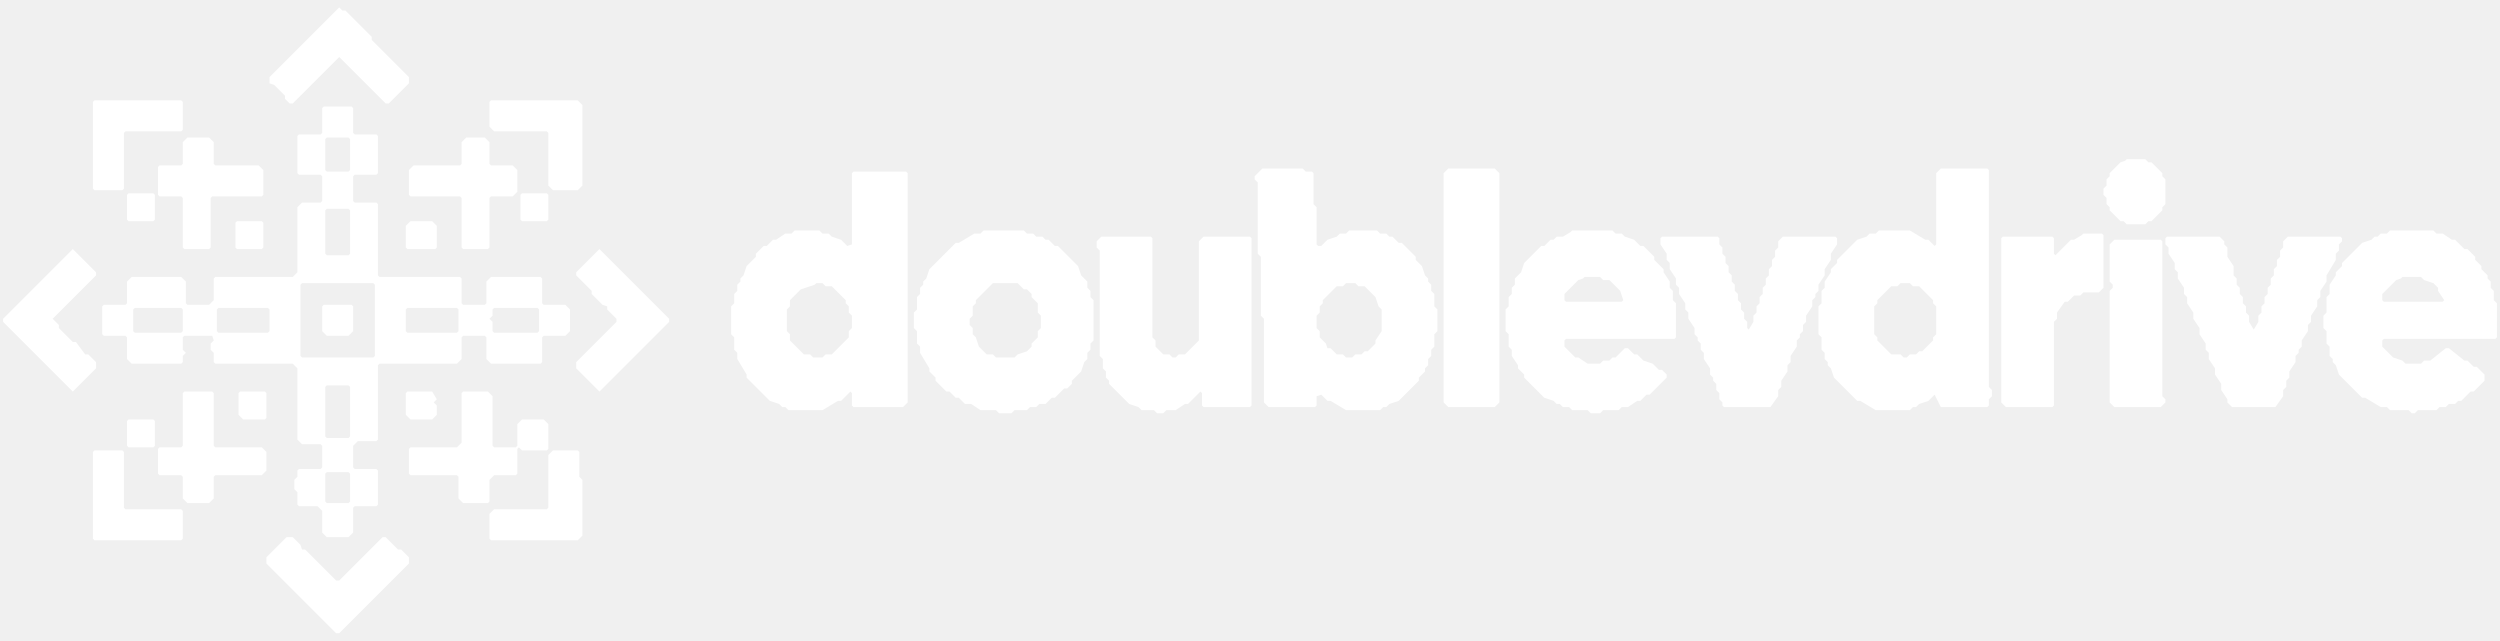
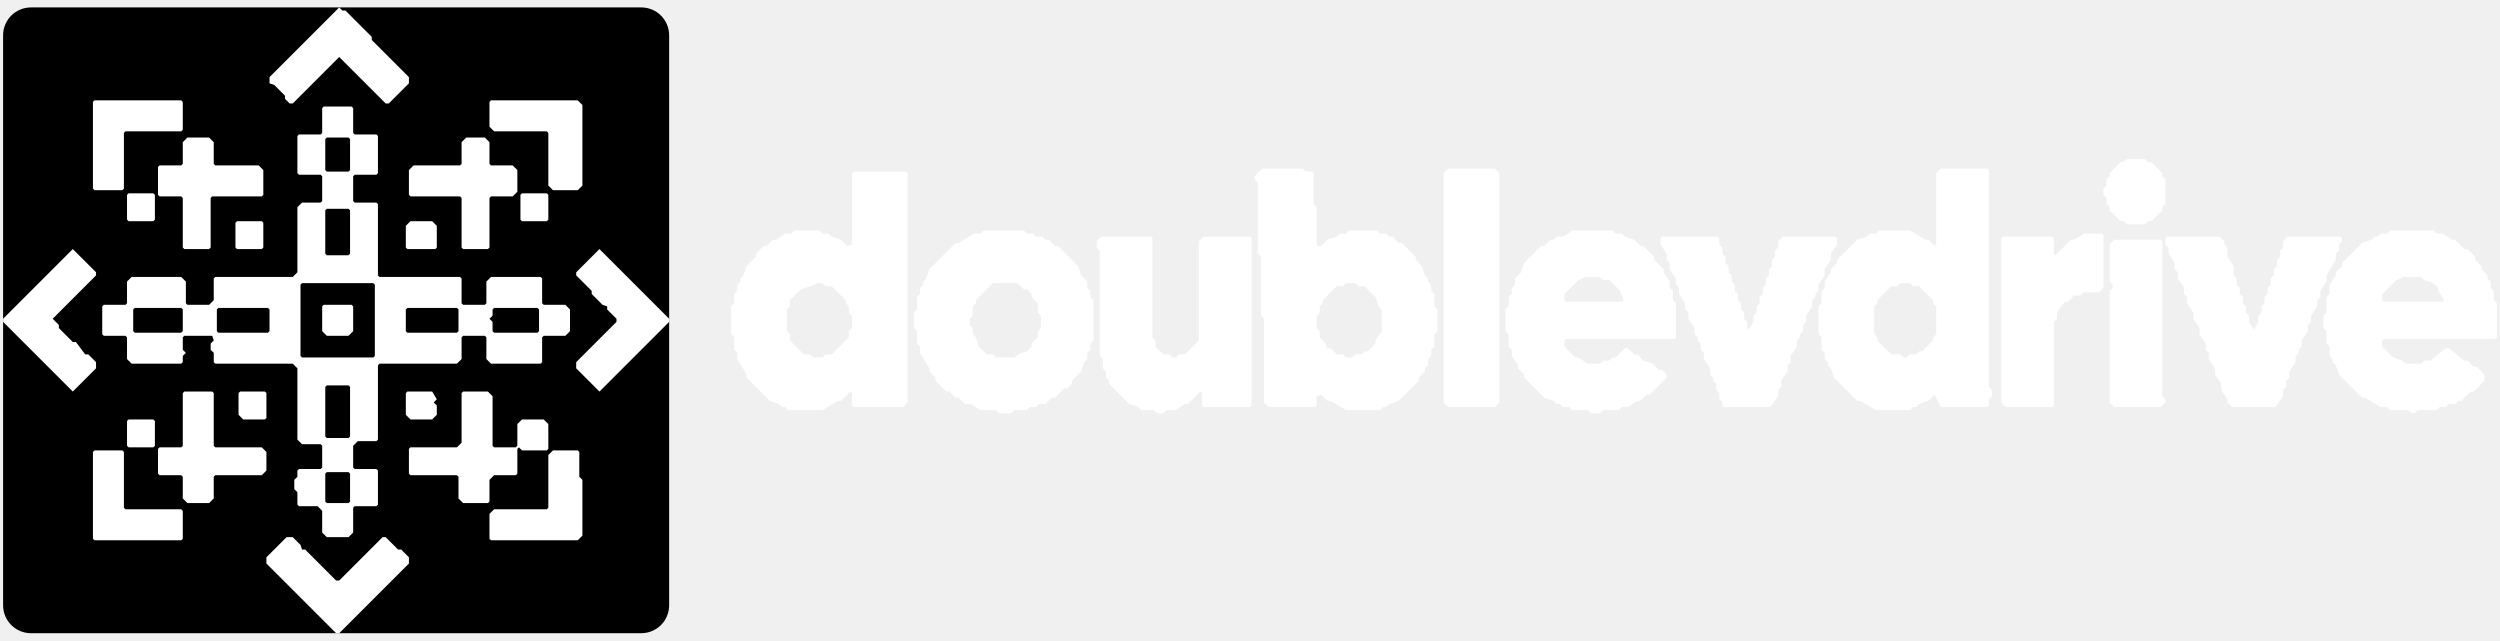
<svg xmlns="http://www.w3.org/2000/svg" viewBox="0 0 807 204" width="160" height="41" role="img" aria-label="ANAS">
-   <rect x="1" y="1" width="215" height="202" rx="9.0" fill="none" />
+   <rect x="1" y="1" width="215" height="202" rx="9.0" fill="currentColor" />
  <path fill="#FFFFFF" fill-rule="evenodd" d="M109,1.5L87,23.5L87,25.5L88.5,26L92,29.5L92,30.5L93.5,32L94.5,32L109.5,17L124.5,32L125.5,32L132,25.5L132,23.5L120,11.5L120,10.5L111.5,2L110.5,2L109.5,1L109,1.5ZM30,31.5L30.5,31L58.5,31L59,31.5L59,40.5L58.5,41L40.5,41L40,41.5L40,59.5L39.5,60L30.5,60L30,59.5L30,31.5ZM158,31.5L158.5,31L186.5,31L188,32.5L188,58.5L186.5,60L178.5,60L177,58.5L177,41.5L176.5,41L159.5,41L158,39.5L158,31.5ZM104,33.5L104.5,33L113.5,33L114,33.5L114,41.5L114.5,42L121.5,42L122,42.5L122,54.5L121.5,55L114.5,55L114,55.5L114,63.5L114.5,64L121.5,64L122,64.5L122,87.5L122.5,88L148.5,88L149,88.5L149,96.5L149.5,97L156.5,97L157,96.5L157,89.5L158.5,88L174.5,88L175,88.5L175,96.5L175.5,97L182.5,97L184,98.5L184,105.5L182.5,107L175.5,107L175,107.5L175,115.5L174.5,116L158.5,116L157,114.5L157,107.5L156.5,107L149.5,107L149,107.5L149,114.5L147.5,116L122.5,116L122,116.5L122,140.5L121.5,141L115.5,141L114,142.5L114,149.5L114.5,150L121.5,150L122,150.5L122,161.5L121.5,162L114.5,162L114,162.5L114,170.5L112.5,172L105.5,172L104,170.5L104,163.5L102.5,162L96.5,162L96,161.5L96,157.5L95,156.5L95,153.5L96,152.5L96,150.5L96.5,150L103.5,150L104,149.5L104,142.5L103.5,142L97.5,142L96,140.5L96,117.5L94.5,116L69.5,116L69,115.5L69,112.5L68,111.5L68,109.5L69,108.5L68.5,107L59.5,107L59,107.5L59,111.5L60,112.5L59,113.5L59,115.5L58.5,116L42.5,116L41,114.5L41,107.5L40.5,107L33.5,107L33,106.5L33,97.5L33.5,97L40.5,97L41,96.5L41,89.5L42.5,88L58.5,88L60,89.5L60,96.5L60.5,97L67.5,97L69,95.5L69,88.5L69.5,88L94.5,88L96,86.5L96,65.5L97.5,64L103.5,64L104,63.5L104,55.5L103.5,55L96.5,55L96,54.5L96,42.5L96.5,42L103.5,42L104,41.5L104,33.5ZM60,43.5L60.5,43L67.5,43L69,44.5L69,51.5L69.5,52L83.5,52L85,53.5L85,61.5L84.5,62L68.5,62L68,62.5L68,78.5L67.5,79L59.5,79L59,78.5L59,62.5L58.5,62L51.5,62L51,61.5L51,52.5L51.5,52L58.5,52L59,51.5L59,44.5L60,43.5ZM105,43.5L105.5,43L112.5,43L113,43.5L113,53.5L112.5,54L105.5,54L105,53.5L105,43.5ZM150,43.5L149,44.5L149,51.5L148.5,52L133.5,52L132,53.5L132,61.5L132.5,62L148.5,62L149,62.5L149,78.5L149.5,79L157.5,79L158,78.5L158,62.5L158.5,62L165.5,62L167,60.5L167,53.5L165.5,52L158.5,52L158,51.5L158,44.5L156.5,43L150.5,43L150,43.5ZM41,61.5L41.5,61L49.5,61L50,61.5L50,69.5L49.5,70L41.5,70L41,69.5L41,61.5ZM168,61.5L168.5,61L176.5,61L177,61.5L177,69.5L176.5,70L168.5,70L168,69.5L168,61.5ZM105,66.5L105.5,66L112.5,66L113,66.5L113,80.5L112.5,81L105.5,81L105,80.5L105,66.5ZM76,70.5L76.5,70L84.5,70L85,70.5L85,78.5L84.5,79L76.5,79L76,78.5L76,70.5ZM132,70.5L131,71.5L131,78.5L131.5,79L140.5,79L141,78.5L141,71.5L139.5,70L132.5,70L132,70.5ZM23,79.5L23.5,79L31,86.5L31,87.5L17,101.5L19,103.5L19,104.5L23.5,109L24.5,109L27.5,113L28.5,113L31,115.5L31,117.5L23.5,125L1,102.5L1,101.5L23,79.5ZM193,79.5L193.5,79L216,101.5L216,102.5L193.5,125L186,117.5L186,115.5L199,102.5L199,101.5L196,98.5L196,97.5L194.5,97L191,93.5L191,92.5L186,87.5L186,86.5L193,79.5ZM97,90.5L97.5,90L120.5,90L121,90.5L121,113.5L120.5,114L97.5,114L97,113.5L97,90.5ZM104,97.5L104.5,97L113.5,97L114,97.5L114,105.5L112.5,107L105.5,107L104,105.5L104,97.5ZM43,98.5L43.5,98L58.5,98L59,98.5L59,105.5L58.5,106L43.5,106L43,105.5L43,98.5ZM70,98.5L70.5,98L86.5,98L87,98.5L87,105.5L86.5,106L70.5,106L70,105.5L70,98.5ZM131,98.5L131.5,98L147.5,98L148,98.5L148,105.5L147.5,106L131.5,106L131,105.5L131,98.5ZM159,98.5L159,100.5L158,101.5L159,102.5L159,105.5L159.5,106L173.5,106L174,105.5L174,98.5L173.5,98L159.5,98L159,98.5ZM105,123.5L105,139.5L105.5,140L112.5,140L113,139.5L113,123.5L112.5,123L105.5,123L105,123.5ZM59,125.5L59,142.5L58.5,143L51.5,143L51,143.5L51,151.5L51.5,152L58.5,152L59,152.5L59,159.5L60.5,161L67.5,161L69,159.5L69,152.5L69.5,152L84.5,152L86,150.5L86,144.5L84.5,143L69.5,143L69,142.5L69,125.5L68.5,125L59.5,125L59,125.5ZM77,125.5L77.5,125L85.5,125L86,125.5L86,133.5L85.5,134L78.5,134L77,132.5L77,125.5ZM131,125.5L131,132.5L132.5,134L139.5,134L141,132.5L141,129.5L140,128.5L141,127.5L139.5,125L131.5,125L131,125.5ZM149,125.5L149.5,125L157.5,125L159,126.5L159,142.5L159.5,143L166.5,143L167,142.5L167,135.5L168.5,134L175.5,134L177,135.5L177,143.5L176.5,144L168.5,144L167.5,143L167,143.5L167,151.5L166.5,152L159.5,152L158,153.5L158,160.5L157.5,161L149.5,161L148,159.5L148,152.5L147.5,152L132.5,152L132,151.5L132,143.5L132.5,143L147.5,143L149,141.5L149,125.5ZM41,134.5L41.5,134L49.5,134L50,134.5L50,142.5L49.5,143L41.5,143L41,142.5L41,134.5ZM30,144.5L30.5,144L39.5,144L40,144.5L40,162.5L40.5,163L58.5,163L59,163.5L59,172.5L58.5,173L30.5,173L30,172.5L30,144.5ZM178,144.5L178.5,144L186.5,144L187,144.5L187,152.5L188,153.5L188,171.5L186.5,173L158.5,173L158,172.5L158,164.5L159.5,163L176.5,163L177,162.5L177,145.5L178,144.5ZM105,151.5L105,160.5L105.5,161L112.5,161L113,160.5L113,151.5L112.5,151L105.5,151L105,151.5ZM92,172.5L86,178.5L86,180.5L108.5,203L109.5,203L132,180.5L132,178.5L129.5,176L128.5,176L124.5,172L123.5,172L109.5,186L108.5,186L98.5,176L97.5,176L97,174.5L94.5,172L92.5,172L92,172.5ZM686,50.5L684.5,51L681,54.5L681,55.5L680,56.5L680,58.5L679,59.5L679,61.5L680,62.5L680,64.5L681,65.5L681,66.5L684.5,70L685.5,70L686.5,71L692.5,71L693.5,70L694.5,70L698,66.5L698,65.5L699,64.5L699,56.5L698,55.5L698,54.5L694.5,51L693.5,51L692.5,50L686.5,50L686,50.5ZM407,53.5L405,55.5L405,56.5L406,57.5L406,80.5L407,81.5L407,100.5L408,101.5L408,128.5L409.5,130L424.5,130L425,129.5L425,126.5L426.5,126L428.5,128L429.5,128L434.5,131L445.5,131L446.5,130L447.5,130L448.5,129L451.5,128L458,121.5L458,120.5L460,118.5L460,117.5L461,116.5L461,114.5L462,113.5L462,111.5L463,110.5L463,106.5L464,105.5L464,98.5L463,97.5L463,93.5L462,92.5L462,90.5L461,89.5L461,88.5L460,87.5L459,84.5L457,82.5L457,81.5L452.5,77L451.5,77L449.5,75L448.5,75L447.5,74L445.5,74L444.5,73L435.5,73L434.5,74L432.5,74L431.5,75L428.5,76L426.5,78L425.5,78L425,77.5L425,65.5L424,64.5L424,54.5L423.5,54L421.5,54L420.5,53L407.5,53L407,53.5ZM467,53.5L466,54.5L466,128.5L467.5,130L482.5,130L484,128.5L484,54.5L482.5,53L467.5,53L467,53.5ZM626,53.5L625,54.5L625,77.5L624.5,78L622.5,76L621.5,76L616.5,73L606.5,73L605.5,74L603.5,74L602.5,75L599.5,76L593,82.5L593,83.5L591,85.5L591,86.5L589,89.5L589,91.5L588,92.5L588,96.5L587,97.5L587,106.5L588,107.5L588,111.5L589,112.5L589,114.5L590,115.5L590,116.5L591,117.5L592,120.5L599.5,128L600.5,128L605.5,131L616.5,131L617.5,130L618.5,130L619.5,129L622.5,128L624.5,126L626.5,130L641.5,130L642,129.5L642,127.5L643,126.5L643,124.5L642,123.5L642,53.5L641.5,53L626.5,53L626,53.5ZM275,54.5L275.5,54L292.5,54L293,54.5L293,128.5L291.5,130L275.5,130L275,129.5L275,125.5L274.5,125L271.5,128L270.5,128L265.5,131L254.5,131L253.5,130L252.5,130L251.5,129L248.5,128L241,120.5L241,119.5L238,114.5L238,112.5L237,111.5L237,107.5L236,106.5L236,97.5L237,96.5L237,93.5L238,92.5L238,90.5L239,89.5L239,88.5L240,87.5L241,84.5L244,81.5L244,80.5L246.5,78L247.5,78L249.5,76L250.5,76L253.5,74L255.5,74L256.5,73L264.5,73L265.5,74L267.5,74L268.5,75L271.5,76L273.5,78L275,77.5L275,54.5ZM317,73.5L317.5,73L330.5,73L331.5,74L333.5,74L334.5,75L336.5,75L337.5,76L338.5,76L340.5,78L341.5,78L348,84.5L349,87.5L351,89.5L351,91.5L352,92.5L352,94.5L353,95.5L353,108.5L352,109.5L352,111.5L351,112.5L351,114.5L350,115.5L349,118.5L346,121.5L346,122.5L344.5,124L343.5,124L340.5,127L339.5,127L337.5,129L335.5,129L334.5,130L332.5,130L331.5,131L327.5,131L326.5,132L322.5,132L321.5,131L316.5,131L313.5,129L311.5,129L309.5,127L308.5,127L306.5,125L305.5,125L302,121.5L302,120.5L300,118.5L300,117.5L297,112.5L297,110.5L296,109.5L296,105.5L295,104.5L295,99.5L296,98.5L296,94.5L297,93.5L297,91.5L298,90.5L298,89.5L299,88.5L300,85.5L308.5,77L309.5,77L314.5,74L316.5,74L317,73.5ZM507,73.5L507.5,73L520.5,73L521.5,74L523.5,74L524.5,75L527.5,76L529.5,78L530.5,78L534,81.5L534,82.5L537,85.5L537,86.5L539,89.5L539,91.5L540,92.5L540,95.5L541,96.5L541,107.5L540.5,108L505.5,108L505,108.5L505,110.5L508.5,114L509.5,114L512.5,116L516.5,116L517.5,115L519.5,115L520.5,114L521.5,114L524.5,111L525.5,111L527.5,113L528.5,113L530.5,115L533.5,116L535.5,118L536.5,118L538,119.5L538,120.5L532.5,126L531.5,126L529.5,128L528.5,128L525.5,130L523.5,130L522.5,131L517.5,131L516.5,132L513.5,132L512.5,131L507.5,131L506.5,130L504.5,130L503.5,129L502.5,129L501.5,128L498.5,127L492,120.5L492,119.5L490,117.5L490,116.5L488,113.5L488,111.5L487,110.5L487,106.5L486,105.5L486,98.5L487,97.5L487,94.5L488,93.5L488,91.5L489,90.5L489,88.5L491,86.5L492,83.5L497.5,78L498.5,78L500.5,76L501.5,76L502.5,75L504.5,75L507,73.5ZM771,73.5L770.5,74L768.5,74L767.5,75L766.5,75L765.5,76L762.5,77L756,83.5L756,84.5L754,86.5L754,87.5L752,90.5L752,93.5L751,94.5L751,99.5L750,100.5L750,104.5L751,105.5L751,109.5L752,110.5L752,113.5L753,114.5L753,115.5L754,116.5L755,119.5L762.5,127L763.5,127L768.5,130L770.5,130L771.5,131L777.5,131L778.5,132L779.5,132L780.5,131L786.5,131L787.5,130L789.5,130L790.5,129L792.5,129L793.5,128L794.5,128L797.5,125L798.5,125L802,121.5L802,119.5L799.5,117L798.5,117L796.5,115L795.5,115L790.5,111L789.5,111L784.5,115L782.5,115L781.5,116L776.5,116L775.5,115L772.5,114L769,110.5L769,108.5L769.5,108L805.5,108L806,107.5L806,96.5L805,95.5L805,92.5L804,91.5L804,89.5L803,88.5L803,87.5L801,85.5L801,84.5L799,82.5L799,81.5L796.5,79L795.5,79L792.5,76L791.5,76L788.5,74L786.5,74L785.5,73L771.5,73L771,73.5ZM672,74.5L672.5,74L678.5,74L679,74.5L679,91.5L677.5,93L672.5,93L671.5,94L669.5,94L667.5,96L666.5,96L664,99.5L664,101.5L663,102.5L663,129.5L662.5,130L647.5,130L646,128.5L646,75.5L646.5,75L662.5,75L663,75.5L663,80.5L663.5,81L668.5,76L669.5,76L672,74.5ZM355,75.5L355.5,75L371.5,75L372,75.5L372,107.5L373,108.5L373,110.5L375.5,113L377.5,113L378.5,114L379.5,114L380.5,113L382.5,113L387,108.5L387,76.5L388.5,75L403.5,75L404,75.5L404,129.5L403.5,130L388.5,130L388,129.5L388,125.5L387.5,125L383.5,129L382.5,129L379.5,131L376.5,131L375.5,132L373.5,132L372.5,131L368.5,131L367.5,130L364.5,129L358,122.5L358,121.5L357,120.5L357,118.5L356,117.5L356,114.5L355,113.5L355,79.5L354,78.5L354,76.5L355,75.5ZM536,75.5L536.5,75L554.5,75L555,75.5L555,77.5L556,78.5L556,80.5L557,81.5L557,83.5L558,84.5L558,86.5L559,87.5L559,89.5L560,90.5L560,92.5L561,93.5L561,95.5L562,96.5L562,98.5L563,99.5L563,101.5L564,102.5L564,104.5L564.5,105L566,102.5L566,100.5L567,99.5L567,97.5L568,96.5L568,94.5L569,93.5L569,91.5L570,90.5L570,88.5L571,87.5L571,85.5L572,84.5L572,82.5L573,81.5L573,79.5L574,78.5L574,76.5L575.5,75L592.5,75L593,75.5L593,77.5L591,80.5L591,82.5L589,85.5L589,87.5L587,90.5L587,92.5L586,93.5L586,94.5L585,95.5L585,97.5L583,100.5L583,102.5L582,103.5L582,105.5L581,106.5L581,107.5L580,108.5L580,110.5L578,113.5L578,115.5L577,116.5L577,118.5L575,121.5L575,123.5L574,124.5L574,126.5L571.5,130L556.5,130L556,129.5L556,128.5L555,127.5L555,125.5L554,124.5L554,122.5L553,121.5L553,120.5L552,119.5L552,117.5L550,114.5L550,112.5L549,111.5L549,109.5L548,108.5L548,107.5L547,106.5L547,104.5L545,101.5L545,99.5L544,98.5L544,96.5L542,93.5L542,91.5L541,90.5L541,88.5L539,85.5L539,83.5L538,82.5L538,80.5L536,77.5L536,75.5ZM699,75.5L699.5,75L716.5,75L718,76.5L718,77.5L719,78.5L719,81.5L721,84.5L721,87.5L722,88.5L722,90.5L723,91.5L723,93.5L724,94.5L724,96.5L725,97.5L725,99.5L726,100.5L726,102.5L727.5,105L729,102.5L729,100.5L730,99.5L730,97.5L731,96.5L731,94.5L732,93.5L732,91.5L733,90.5L733,88.5L734,87.5L734,85.5L735,84.5L735,82.5L736,81.5L736,79.5L737,78.5L737,76.5L738.5,75L755.5,75L756,75.5L756,76.5L755,77.5L755,79.5L754,80.5L754,82.5L751,87.5L751,89.5L749,92.5L749,94.5L748,95.5L748,97.5L746,100.5L746,102.5L745,103.5L745,105.5L743,108.5L743,110.5L742,111.5L742,112.5L741,113.5L741,115.5L739,118.5L739,120.5L738,121.5L738,123.5L737,124.5L737,126.5L734.5,130L720.5,130L719,128.5L719,127.5L717,124.5L717,122.5L715,119.5L715,117.5L713,114.5L713,112.5L712,111.5L712,109.5L710,106.5L710,104.5L708,101.5L708,99.5L706,96.5L706,94.5L705,93.5L705,91.5L703,88.5L703,86.5L702,85.5L702,83.5L700,80.5L700,78.5L699,77.5L699,75.5ZM682,76.5L682.5,76L697.5,76L698,76.5L698,126.5L699,127.5L699,128.5L697.5,130L682.5,130L681,128.5L681,92.5L682,91.5L682,90.5L681,89.5L681,77.5L682,76.5ZM511,88.5L509.5,89L505,93.5L505,95.5L505.5,96L523.5,96L524,95.5L523,92.5L519.5,89L517.5,89L516.5,88L511.5,88L511,88.5ZM775,88.5L775.5,88L781.5,88L782.5,89L785.5,90L787,91.5L787,92.5L789,95.5L788.5,96L769.5,96L769,95.5L769,93.5L773.5,89L775,88.5ZM263,90.5L258.5,92L255,95.5L255,97.5L254,98.5L254,105.5L255,106.5L255,108.5L259.5,113L261.5,113L262.5,114L265.5,114L266.5,113L268.5,113L274,107.5L274,105.5L275,104.5L275,100.5L274,99.5L274,97.5L273,96.5L273,95.5L268.5,91L266.5,91L265.5,90L263.5,90L263,90.5ZM320,90.5L315,95.5L315,96.5L314,97.5L314,100.5L313,101.5L313,103.5L314,104.5L314,106.5L315,107.5L316,110.5L318.5,113L320.5,113L321.5,114L327.5,114L328.5,113L331.5,112L333,110.5L333,109.5L335,107.5L335,105.5L336,104.5L336,100.5L335,99.5L335,96.5L333,94.5L333,93.5L331.5,92L330.5,92L328.5,90L320.5,90L320,90.5ZM434,90.5L433.5,91L431.5,91L427,95.5L427,96.5L426,97.5L426,99.5L425,100.5L425,104.5L426,105.5L426,107.5L428,109.5L428.5,111L429.5,111L431.5,113L433.5,113L434.5,114L436.5,114L437.5,113L439.5,113L440.5,112L441.5,112L444,109.5L444,108.5L446,105.5L446,98.5L445,97.5L444,94.5L440.5,91L438.5,91L437.5,90L434.5,90L434,90.5ZM613,90.5L612.5,91L610.5,91L606,95.5L606,96.5L605,97.5L605,106.5L606,107.5L606,108.5L610.5,113L613.5,113L614.5,114L615.5,114L616.5,113L618.5,113L619.5,112L620.5,112L624,108.5L624,107.5L625,106.5L625,97.5L624,96.5L624,95.5L619.5,91L617.5,91L616.5,90L613.5,90L613,90.5Z" />
</svg>
